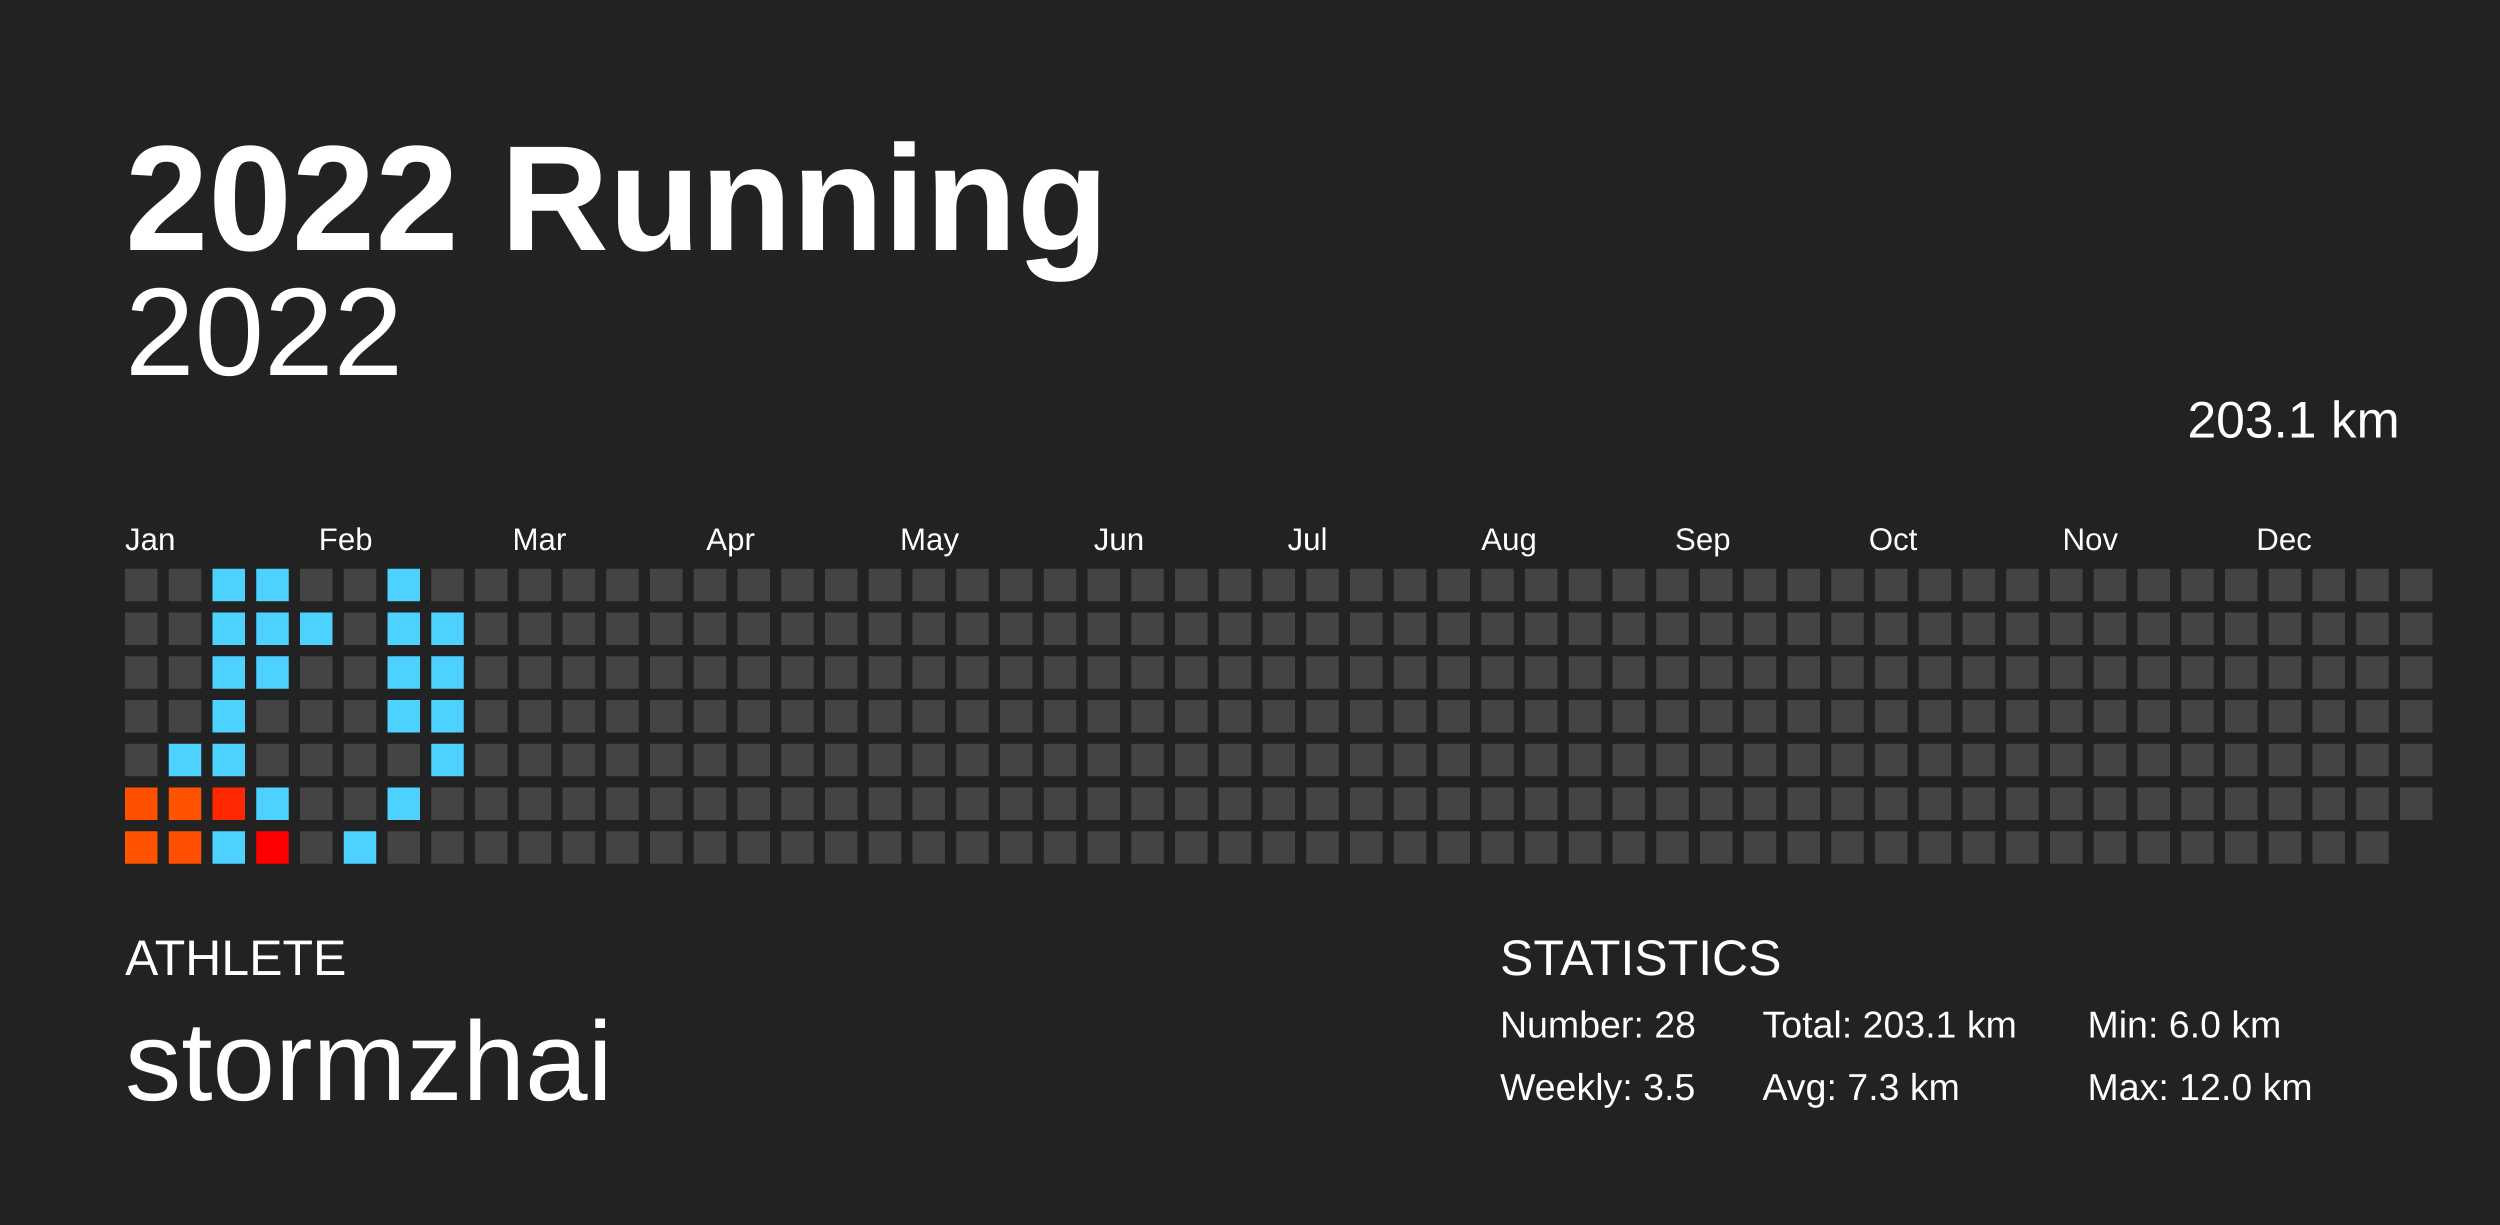
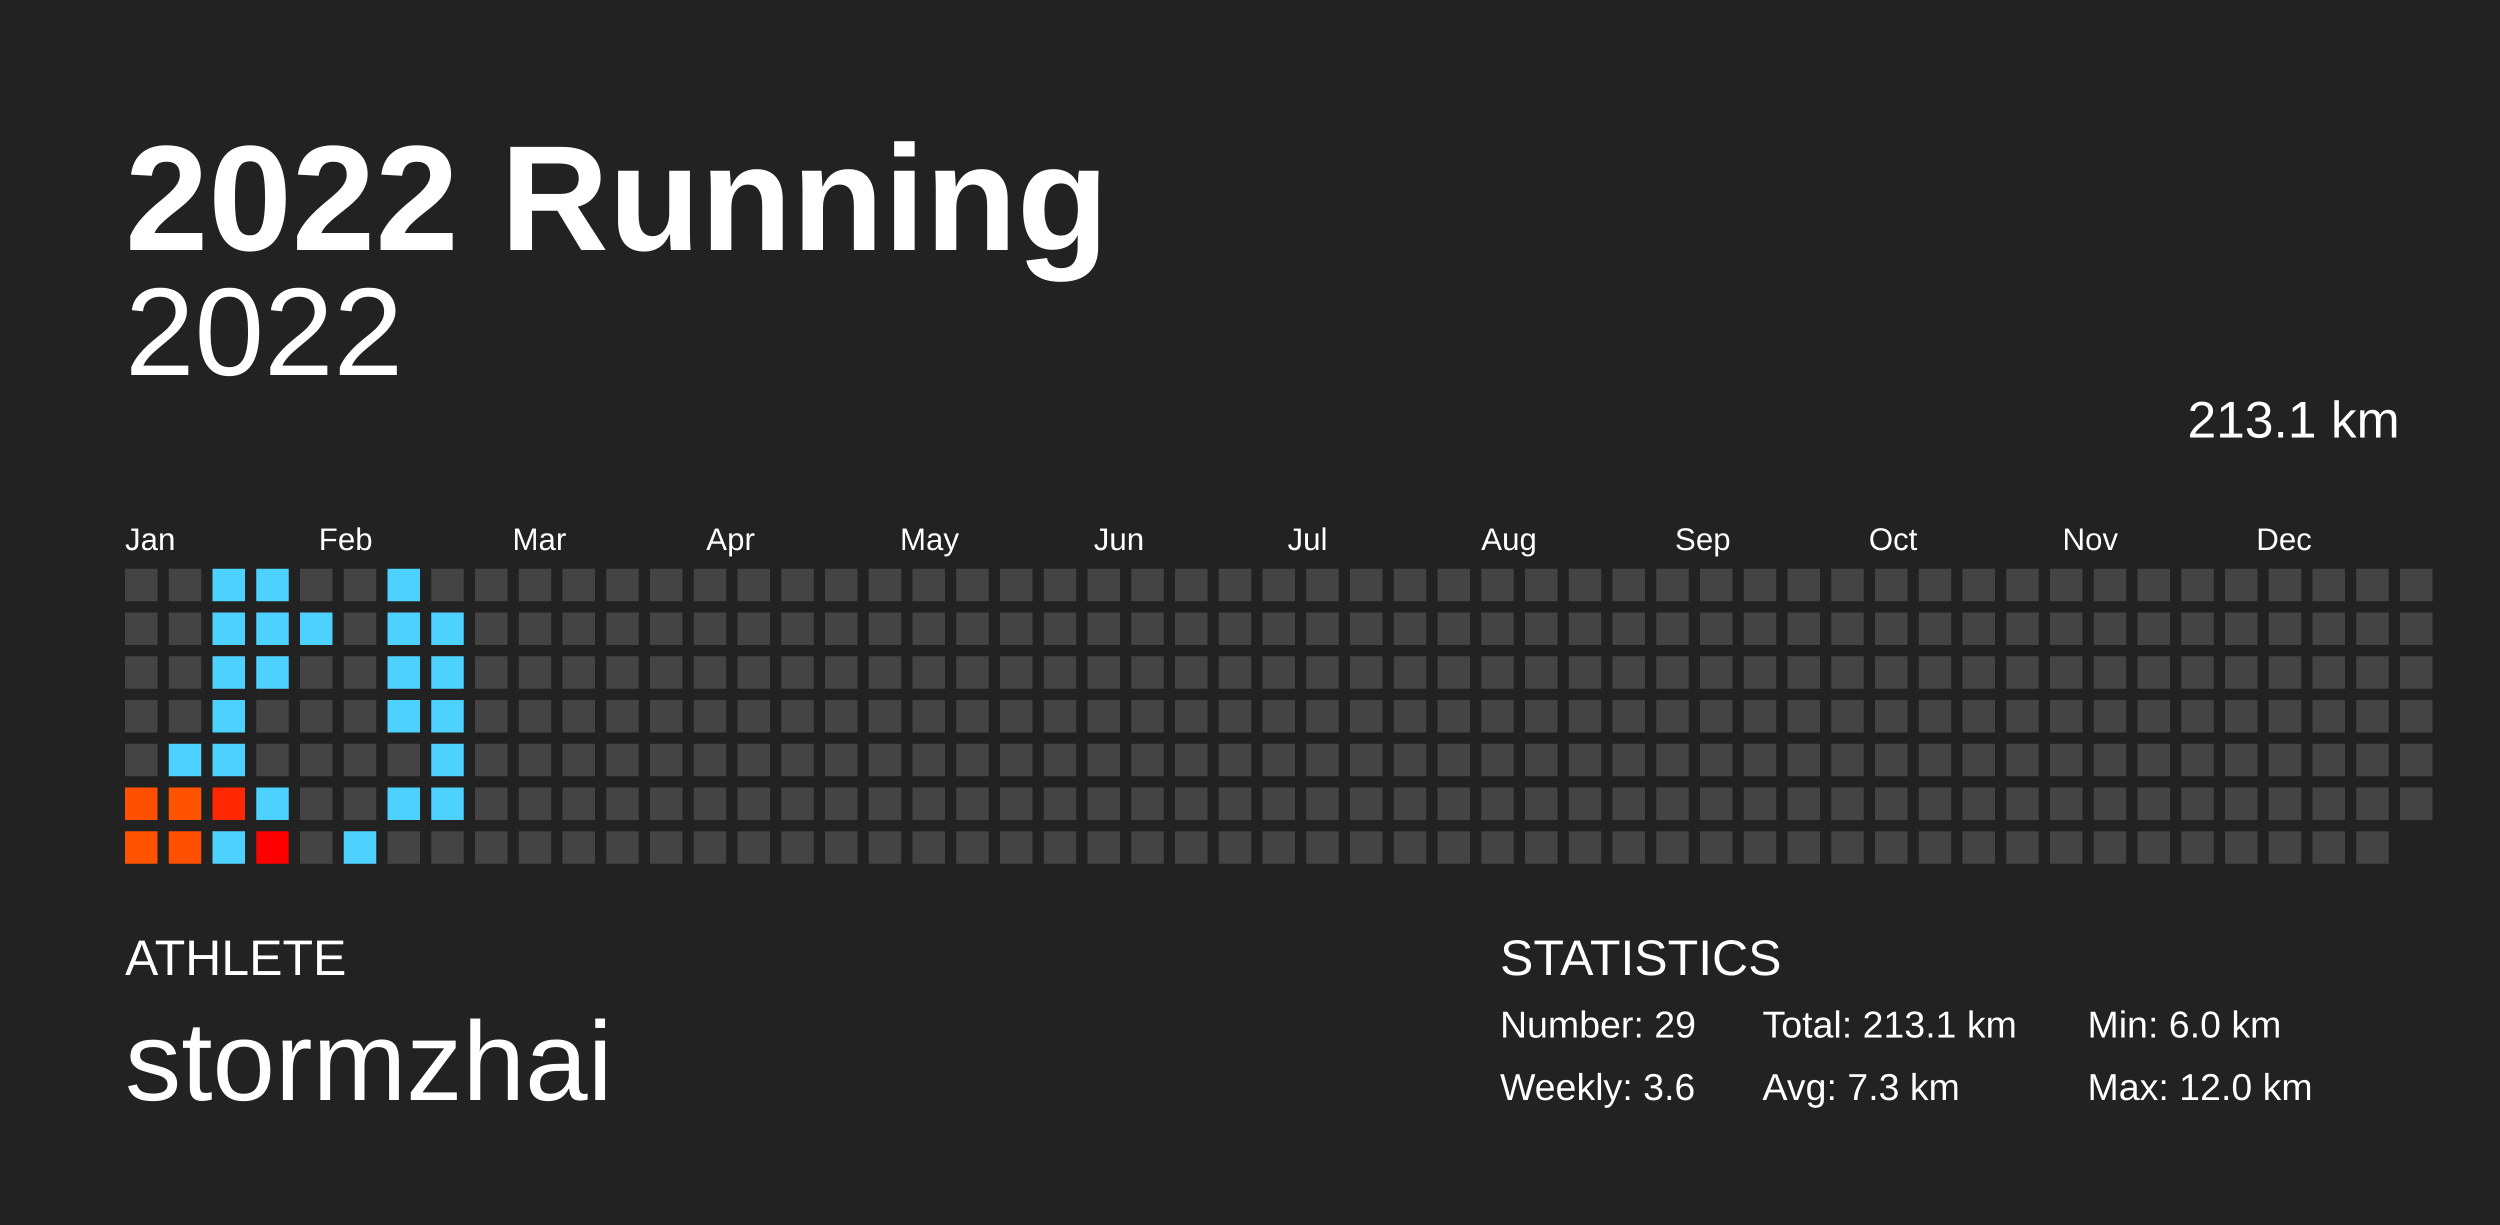
<svg xmlns="http://www.w3.org/2000/svg" baseProfile="full" height="98mm" version="1.1" viewBox="0,0,200,98" width="200mm">
  <defs />
  <rect fill="#222222" height="98" width="200" x="0" y="0" />
  <text fill="#FFFFFF" style="font-size:12px; font-family:Arial; font-weight:bold;" x="10" y="20">2022 Running</text>
  <text fill="#FFFFFF" style="font-size:4px; font-family:Arial" x="10" y="78">ATHLETE</text>
  <text fill="#FFFFFF" style="font-size:9px; font-family:Arial" x="10" y="88">stormzhai</text>
  <text fill="#FFFFFF" style="font-size:4px; font-family:Arial" x="120" y="78">STATISTICS</text>
-   <text fill="#FFFFFF" style="font-size:3px; font-family:Arial" x="120" y="83">Number: 28</text>
-   <text fill="#FFFFFF" style="font-size:3px; font-family:Arial" x="120" y="88">Weekly: 3.5</text>
-   <text fill="#FFFFFF" style="font-size:3px; font-family:Arial" x="141" y="83">Total: 203.1 km</text>
+   <text fill="#FFFFFF" style="font-size:3px; font-family:Arial" x="120" y="83">Number: 29</text>
+   <text fill="#FFFFFF" style="font-size:3px; font-family:Arial" x="120" y="88">Weekly: 3.6</text>
+   <text fill="#FFFFFF" style="font-size:3px; font-family:Arial" x="141" y="83">Total: 213.1 km</text>
  <text fill="#FFFFFF" style="font-size:3px; font-family:Arial" x="141" y="88">Avg: 7.3 km</text>
  <text fill="#FFFFFF" style="font-size:3px; font-family:Arial" x="167" y="83">Min: 6.0 km</text>
  <text fill="#FFFFFF" style="font-size:3px; font-family:Arial" x="167" y="88">Max: 12.0 km</text>
  <text alignment-baseline="hanging" fill="#FFFFFF" style="font-size:10.0px; font-family:Arial;" x="10" y="30">2022</text>
-   <text alignment-baseline="hanging" fill="#FFFFFF" style="font-size:4.125px; font-family:Arial;" x="175" y="35">203.1 km</text>
+   <text alignment-baseline="hanging" fill="#FFFFFF" style="font-size:4.125px; font-family:Arial;" x="175" y="35">213.1 km</text>
  <text fill="#FFFFFF" style="font-size:2.5px; font-family:Arial" x="10.0" y="44">Jan</text>
  <text fill="#FFFFFF" style="font-size:2.5px; font-family:Arial" x="25.5" y="44">Feb</text>
  <text fill="#FFFFFF" style="font-size:2.5px; font-family:Arial" x="41.0" y="44">Mar</text>
  <text fill="#FFFFFF" style="font-size:2.5px; font-family:Arial" x="56.5" y="44">Apr</text>
  <text fill="#FFFFFF" style="font-size:2.5px; font-family:Arial" x="72.0" y="44">May</text>
  <text fill="#FFFFFF" style="font-size:2.5px; font-family:Arial" x="87.5" y="44">Jun</text>
  <text fill="#FFFFFF" style="font-size:2.5px; font-family:Arial" x="103.0" y="44">Jul</text>
  <text fill="#FFFFFF" style="font-size:2.5px; font-family:Arial" x="118.5" y="44">Aug</text>
  <text fill="#FFFFFF" style="font-size:2.5px; font-family:Arial" x="134.0" y="44">Sep</text>
  <text fill="#FFFFFF" style="font-size:2.5px; font-family:Arial" x="149.5" y="44">Oct</text>
  <text fill="#FFFFFF" style="font-size:2.5px; font-family:Arial" x="165.0" y="44">Nov</text>
  <text fill="#FFFFFF" style="font-size:2.5px; font-family:Arial" x="180.5" y="44">Dec</text>
  <rect fill="#444444" height="2.6" width="2.6" x="10.0" y="45.5" />
  <rect fill="#444444" height="2.6" width="2.6" x="10.0" y="49.0" />
  <rect fill="#444444" height="2.6" width="2.6" x="10.0" y="52.5" />
  <rect fill="#444444" height="2.6" width="2.6" x="10.0" y="56.0" />
  <rect fill="#444444" height="2.6" width="2.6" x="10.0" y="59.5" />
  <rect fill="#ff5000" height="2.6" width="2.6" x="10.0" y="63.0" />
  <rect fill="#ff5300" height="2.6" width="2.6" x="10.0" y="66.5" />
  <rect fill="#444444" height="2.6" width="2.6" x="13.5" y="45.5" />
  <rect fill="#444444" height="2.6" width="2.6" x="13.5" y="49.0" />
  <rect fill="#444444" height="2.6" width="2.6" x="13.5" y="52.5" />
  <rect fill="#444444" height="2.6" width="2.6" x="13.5" y="56.0" />
  <rect fill="#4dd2ff" height="2.6" width="2.6" x="13.5" y="59.5" />
  <rect fill="#ff5300" height="2.6" width="2.6" x="13.5" y="63.0" />
  <rect fill="#ff4f00" height="2.6" width="2.6" x="13.5" y="66.5" />
  <rect fill="#4dd2ff" height="2.6" width="2.6" x="17.0" y="45.5" />
  <rect fill="#4dd2ff" height="2.6" width="2.6" x="17.0" y="49.0" />
  <rect fill="#4dd2ff" height="2.6" width="2.6" x="17.0" y="52.5" />
  <rect fill="#4dd2ff" height="2.6" width="2.6" x="17.0" y="56.0" />
  <rect fill="#4dd2ff" height="2.6" width="2.6" x="17.0" y="59.5" />
  <rect fill="#ff2800" height="2.6" width="2.6" x="17.0" y="63.0" />
  <rect fill="#4dd2ff" height="2.6" width="2.6" x="17.0" y="66.5" />
  <rect fill="#4dd2ff" height="2.6" width="2.6" x="20.5" y="45.5" />
  <rect fill="#4dd2ff" height="2.6" width="2.6" x="20.5" y="49.0" />
  <rect fill="#4dd2ff" height="2.6" width="2.6" x="20.5" y="52.5" />
  <rect fill="#444444" height="2.6" width="2.6" x="20.5" y="56.0" />
  <rect fill="#444444" height="2.6" width="2.6" x="20.5" y="59.5" />
  <rect fill="#4dd2ff" height="2.6" width="2.6" x="20.5" y="63.0" />
  <rect fill="#ff0000" height="2.6" width="2.6" x="20.5" y="66.5" />
  <rect fill="#444444" height="2.6" width="2.6" x="24.0" y="45.5" />
  <rect fill="#4dd2ff" height="2.6" width="2.6" x="24.0" y="49.0" />
  <rect fill="#444444" height="2.6" width="2.6" x="24.0" y="52.5" />
  <rect fill="#444444" height="2.6" width="2.6" x="24.0" y="56.0" />
  <rect fill="#444444" height="2.6" width="2.6" x="24.0" y="59.5" />
  <rect fill="#444444" height="2.6" width="2.6" x="24.0" y="63.0" />
  <rect fill="#444444" height="2.6" width="2.6" x="24.0" y="66.5" />
  <rect fill="#444444" height="2.6" width="2.6" x="27.5" y="45.5" />
  <rect fill="#444444" height="2.6" width="2.6" x="27.5" y="49.0" />
  <rect fill="#444444" height="2.6" width="2.6" x="27.5" y="52.5" />
  <rect fill="#444444" height="2.6" width="2.6" x="27.5" y="56.0" />
  <rect fill="#444444" height="2.6" width="2.6" x="27.5" y="59.5" />
  <rect fill="#444444" height="2.6" width="2.6" x="27.5" y="63.0" />
  <rect fill="#4dd2ff" height="2.6" width="2.6" x="27.5" y="66.5" />
  <rect fill="#4dd2ff" height="2.6" width="2.6" x="31.0" y="45.5" />
  <rect fill="#4dd2ff" height="2.6" width="2.6" x="31.0" y="49.0" />
  <rect fill="#4dd2ff" height="2.6" width="2.6" x="31.0" y="52.5" />
  <rect fill="#4dd2ff" height="2.6" width="2.6" x="31.0" y="56.0" />
  <rect fill="#444444" height="2.6" width="2.6" x="31.0" y="59.5" />
  <rect fill="#4dd2ff" height="2.6" width="2.6" x="31.0" y="63.0" />
  <rect fill="#444444" height="2.6" width="2.6" x="31.0" y="66.5" />
  <rect fill="#444444" height="2.6" width="2.6" x="34.5" y="45.5" />
  <rect fill="#4dd2ff" height="2.6" width="2.6" x="34.5" y="49.0" />
  <rect fill="#4dd2ff" height="2.6" width="2.6" x="34.5" y="52.5" />
  <rect fill="#4dd2ff" height="2.6" width="2.6" x="34.5" y="56.0" />
  <rect fill="#4dd2ff" height="2.6" width="2.6" x="34.5" y="59.5" />
-   <rect fill="#444444" height="2.6" width="2.6" x="34.5" y="63.0" />
+   <rect fill="#4dd2ff" height="2.6" width="2.6" x="34.5" y="63.0" />
  <rect fill="#444444" height="2.6" width="2.6" x="34.5" y="66.5" />
  <rect fill="#444444" height="2.6" width="2.6" x="38.0" y="45.5" />
  <rect fill="#444444" height="2.6" width="2.6" x="38.0" y="49.0" />
  <rect fill="#444444" height="2.6" width="2.6" x="38.0" y="52.5" />
  <rect fill="#444444" height="2.6" width="2.6" x="38.0" y="56.0" />
  <rect fill="#444444" height="2.6" width="2.6" x="38.0" y="59.5" />
  <rect fill="#444444" height="2.6" width="2.6" x="38.0" y="63.0" />
  <rect fill="#444444" height="2.6" width="2.6" x="38.0" y="66.5" />
  <rect fill="#444444" height="2.6" width="2.6" x="41.5" y="45.5" />
  <rect fill="#444444" height="2.6" width="2.6" x="41.5" y="49.0" />
  <rect fill="#444444" height="2.6" width="2.6" x="41.5" y="52.5" />
  <rect fill="#444444" height="2.6" width="2.6" x="41.5" y="56.0" />
  <rect fill="#444444" height="2.6" width="2.6" x="41.5" y="59.5" />
  <rect fill="#444444" height="2.6" width="2.6" x="41.5" y="63.0" />
  <rect fill="#444444" height="2.6" width="2.6" x="41.5" y="66.5" />
  <rect fill="#444444" height="2.6" width="2.6" x="45.0" y="45.5" />
  <rect fill="#444444" height="2.6" width="2.6" x="45.0" y="49.0" />
  <rect fill="#444444" height="2.6" width="2.6" x="45.0" y="52.5" />
  <rect fill="#444444" height="2.6" width="2.6" x="45.0" y="56.0" />
  <rect fill="#444444" height="2.6" width="2.6" x="45.0" y="59.5" />
  <rect fill="#444444" height="2.6" width="2.6" x="45.0" y="63.0" />
  <rect fill="#444444" height="2.6" width="2.6" x="45.0" y="66.5" />
  <rect fill="#444444" height="2.6" width="2.6" x="48.5" y="45.5" />
  <rect fill="#444444" height="2.6" width="2.6" x="48.5" y="49.0" />
  <rect fill="#444444" height="2.6" width="2.6" x="48.5" y="52.5" />
  <rect fill="#444444" height="2.6" width="2.6" x="48.5" y="56.0" />
  <rect fill="#444444" height="2.6" width="2.6" x="48.5" y="59.5" />
  <rect fill="#444444" height="2.6" width="2.6" x="48.5" y="63.0" />
  <rect fill="#444444" height="2.6" width="2.6" x="48.5" y="66.5" />
  <rect fill="#444444" height="2.6" width="2.6" x="52.0" y="45.5" />
  <rect fill="#444444" height="2.6" width="2.6" x="52.0" y="49.0" />
  <rect fill="#444444" height="2.6" width="2.6" x="52.0" y="52.5" />
  <rect fill="#444444" height="2.6" width="2.6" x="52.0" y="56.0" />
  <rect fill="#444444" height="2.6" width="2.6" x="52.0" y="59.5" />
  <rect fill="#444444" height="2.6" width="2.6" x="52.0" y="63.0" />
  <rect fill="#444444" height="2.6" width="2.6" x="52.0" y="66.5" />
  <rect fill="#444444" height="2.6" width="2.6" x="55.5" y="45.5" />
  <rect fill="#444444" height="2.6" width="2.6" x="55.5" y="49.0" />
  <rect fill="#444444" height="2.6" width="2.6" x="55.5" y="52.5" />
  <rect fill="#444444" height="2.6" width="2.6" x="55.5" y="56.0" />
  <rect fill="#444444" height="2.6" width="2.6" x="55.5" y="59.5" />
  <rect fill="#444444" height="2.6" width="2.6" x="55.5" y="63.0" />
  <rect fill="#444444" height="2.6" width="2.6" x="55.5" y="66.5" />
  <rect fill="#444444" height="2.6" width="2.6" x="59.0" y="45.5" />
  <rect fill="#444444" height="2.6" width="2.6" x="59.0" y="49.0" />
  <rect fill="#444444" height="2.6" width="2.6" x="59.0" y="52.5" />
  <rect fill="#444444" height="2.6" width="2.6" x="59.0" y="56.0" />
  <rect fill="#444444" height="2.6" width="2.6" x="59.0" y="59.5" />
  <rect fill="#444444" height="2.6" width="2.6" x="59.0" y="63.0" />
  <rect fill="#444444" height="2.6" width="2.6" x="59.0" y="66.5" />
  <rect fill="#444444" height="2.6" width="2.6" x="62.5" y="45.5" />
  <rect fill="#444444" height="2.6" width="2.6" x="62.5" y="49.0" />
  <rect fill="#444444" height="2.6" width="2.6" x="62.5" y="52.5" />
  <rect fill="#444444" height="2.6" width="2.6" x="62.5" y="56.0" />
  <rect fill="#444444" height="2.6" width="2.6" x="62.5" y="59.5" />
  <rect fill="#444444" height="2.6" width="2.6" x="62.5" y="63.0" />
  <rect fill="#444444" height="2.6" width="2.6" x="62.5" y="66.5" />
  <rect fill="#444444" height="2.6" width="2.6" x="66.0" y="45.5" />
  <rect fill="#444444" height="2.6" width="2.6" x="66.0" y="49.0" />
  <rect fill="#444444" height="2.6" width="2.6" x="66.0" y="52.5" />
  <rect fill="#444444" height="2.6" width="2.6" x="66.0" y="56.0" />
  <rect fill="#444444" height="2.6" width="2.6" x="66.0" y="59.5" />
  <rect fill="#444444" height="2.6" width="2.6" x="66.0" y="63.0" />
  <rect fill="#444444" height="2.6" width="2.6" x="66.0" y="66.5" />
  <rect fill="#444444" height="2.6" width="2.6" x="69.5" y="45.5" />
  <rect fill="#444444" height="2.6" width="2.6" x="69.5" y="49.0" />
  <rect fill="#444444" height="2.6" width="2.6" x="69.5" y="52.5" />
  <rect fill="#444444" height="2.6" width="2.6" x="69.5" y="56.0" />
  <rect fill="#444444" height="2.6" width="2.6" x="69.5" y="59.5" />
  <rect fill="#444444" height="2.6" width="2.6" x="69.5" y="63.0" />
  <rect fill="#444444" height="2.6" width="2.6" x="69.5" y="66.5" />
  <rect fill="#444444" height="2.6" width="2.6" x="73.0" y="45.5" />
  <rect fill="#444444" height="2.6" width="2.6" x="73.0" y="49.0" />
  <rect fill="#444444" height="2.6" width="2.6" x="73.0" y="52.5" />
  <rect fill="#444444" height="2.6" width="2.6" x="73.0" y="56.0" />
  <rect fill="#444444" height="2.6" width="2.6" x="73.0" y="59.5" />
  <rect fill="#444444" height="2.6" width="2.6" x="73.0" y="63.0" />
  <rect fill="#444444" height="2.6" width="2.6" x="73.0" y="66.5" />
  <rect fill="#444444" height="2.6" width="2.6" x="76.5" y="45.5" />
  <rect fill="#444444" height="2.6" width="2.6" x="76.5" y="49.0" />
  <rect fill="#444444" height="2.6" width="2.6" x="76.5" y="52.5" />
  <rect fill="#444444" height="2.6" width="2.6" x="76.5" y="56.0" />
  <rect fill="#444444" height="2.6" width="2.6" x="76.5" y="59.5" />
  <rect fill="#444444" height="2.6" width="2.6" x="76.5" y="63.0" />
  <rect fill="#444444" height="2.6" width="2.6" x="76.5" y="66.5" />
  <rect fill="#444444" height="2.6" width="2.6" x="80.0" y="45.5" />
  <rect fill="#444444" height="2.6" width="2.6" x="80.0" y="49.0" />
  <rect fill="#444444" height="2.6" width="2.6" x="80.0" y="52.5" />
  <rect fill="#444444" height="2.6" width="2.6" x="80.0" y="56.0" />
  <rect fill="#444444" height="2.6" width="2.6" x="80.0" y="59.5" />
  <rect fill="#444444" height="2.6" width="2.6" x="80.0" y="63.0" />
  <rect fill="#444444" height="2.6" width="2.6" x="80.0" y="66.5" />
  <rect fill="#444444" height="2.6" width="2.6" x="83.5" y="45.5" />
  <rect fill="#444444" height="2.6" width="2.6" x="83.5" y="49.0" />
  <rect fill="#444444" height="2.6" width="2.6" x="83.5" y="52.5" />
  <rect fill="#444444" height="2.6" width="2.6" x="83.5" y="56.0" />
  <rect fill="#444444" height="2.6" width="2.6" x="83.5" y="59.5" />
  <rect fill="#444444" height="2.6" width="2.6" x="83.5" y="63.0" />
  <rect fill="#444444" height="2.6" width="2.6" x="83.5" y="66.5" />
  <rect fill="#444444" height="2.6" width="2.6" x="87.0" y="45.5" />
  <rect fill="#444444" height="2.6" width="2.6" x="87.0" y="49.0" />
  <rect fill="#444444" height="2.6" width="2.6" x="87.0" y="52.5" />
  <rect fill="#444444" height="2.6" width="2.6" x="87.0" y="56.0" />
  <rect fill="#444444" height="2.6" width="2.6" x="87.0" y="59.5" />
  <rect fill="#444444" height="2.6" width="2.6" x="87.0" y="63.0" />
  <rect fill="#444444" height="2.6" width="2.6" x="87.0" y="66.5" />
  <rect fill="#444444" height="2.6" width="2.6" x="90.5" y="45.5" />
  <rect fill="#444444" height="2.6" width="2.6" x="90.5" y="49.0" />
  <rect fill="#444444" height="2.6" width="2.6" x="90.5" y="52.5" />
  <rect fill="#444444" height="2.6" width="2.6" x="90.5" y="56.0" />
  <rect fill="#444444" height="2.6" width="2.6" x="90.5" y="59.5" />
  <rect fill="#444444" height="2.6" width="2.6" x="90.5" y="63.0" />
  <rect fill="#444444" height="2.6" width="2.6" x="90.5" y="66.5" />
  <rect fill="#444444" height="2.6" width="2.6" x="94.0" y="45.5" />
  <rect fill="#444444" height="2.6" width="2.6" x="94.0" y="49.0" />
  <rect fill="#444444" height="2.6" width="2.6" x="94.0" y="52.5" />
  <rect fill="#444444" height="2.6" width="2.6" x="94.0" y="56.0" />
  <rect fill="#444444" height="2.6" width="2.6" x="94.0" y="59.5" />
  <rect fill="#444444" height="2.6" width="2.6" x="94.0" y="63.0" />
  <rect fill="#444444" height="2.6" width="2.6" x="94.0" y="66.5" />
  <rect fill="#444444" height="2.6" width="2.6" x="97.5" y="45.5" />
  <rect fill="#444444" height="2.6" width="2.6" x="97.5" y="49.0" />
  <rect fill="#444444" height="2.6" width="2.6" x="97.5" y="52.5" />
  <rect fill="#444444" height="2.6" width="2.6" x="97.5" y="56.0" />
  <rect fill="#444444" height="2.6" width="2.6" x="97.5" y="59.5" />
  <rect fill="#444444" height="2.6" width="2.6" x="97.5" y="63.0" />
  <rect fill="#444444" height="2.6" width="2.6" x="97.5" y="66.5" />
  <rect fill="#444444" height="2.6" width="2.6" x="101.0" y="45.5" />
  <rect fill="#444444" height="2.6" width="2.6" x="101.0" y="49.0" />
  <rect fill="#444444" height="2.6" width="2.6" x="101.0" y="52.5" />
  <rect fill="#444444" height="2.6" width="2.6" x="101.0" y="56.0" />
  <rect fill="#444444" height="2.6" width="2.6" x="101.0" y="59.5" />
  <rect fill="#444444" height="2.6" width="2.6" x="101.0" y="63.0" />
  <rect fill="#444444" height="2.6" width="2.6" x="101.0" y="66.5" />
  <rect fill="#444444" height="2.6" width="2.6" x="104.5" y="45.5" />
  <rect fill="#444444" height="2.6" width="2.6" x="104.5" y="49.0" />
  <rect fill="#444444" height="2.6" width="2.6" x="104.5" y="52.5" />
  <rect fill="#444444" height="2.6" width="2.6" x="104.5" y="56.0" />
  <rect fill="#444444" height="2.6" width="2.6" x="104.5" y="59.5" />
  <rect fill="#444444" height="2.6" width="2.6" x="104.5" y="63.0" />
  <rect fill="#444444" height="2.6" width="2.6" x="104.5" y="66.5" />
  <rect fill="#444444" height="2.6" width="2.6" x="108.0" y="45.5" />
  <rect fill="#444444" height="2.6" width="2.6" x="108.0" y="49.0" />
  <rect fill="#444444" height="2.6" width="2.6" x="108.0" y="52.5" />
  <rect fill="#444444" height="2.6" width="2.6" x="108.0" y="56.0" />
  <rect fill="#444444" height="2.6" width="2.6" x="108.0" y="59.5" />
  <rect fill="#444444" height="2.6" width="2.6" x="108.0" y="63.0" />
  <rect fill="#444444" height="2.6" width="2.6" x="108.0" y="66.5" />
  <rect fill="#444444" height="2.6" width="2.6" x="111.5" y="45.5" />
  <rect fill="#444444" height="2.6" width="2.6" x="111.5" y="49.0" />
  <rect fill="#444444" height="2.6" width="2.6" x="111.5" y="52.5" />
  <rect fill="#444444" height="2.6" width="2.6" x="111.5" y="56.0" />
  <rect fill="#444444" height="2.6" width="2.6" x="111.5" y="59.5" />
  <rect fill="#444444" height="2.6" width="2.6" x="111.5" y="63.0" />
  <rect fill="#444444" height="2.6" width="2.6" x="111.5" y="66.5" />
  <rect fill="#444444" height="2.6" width="2.6" x="115.0" y="45.5" />
  <rect fill="#444444" height="2.6" width="2.6" x="115.0" y="49.0" />
  <rect fill="#444444" height="2.6" width="2.6" x="115.0" y="52.5" />
  <rect fill="#444444" height="2.6" width="2.6" x="115.0" y="56.0" />
  <rect fill="#444444" height="2.6" width="2.6" x="115.0" y="59.5" />
  <rect fill="#444444" height="2.6" width="2.6" x="115.0" y="63.0" />
  <rect fill="#444444" height="2.6" width="2.6" x="115.0" y="66.5" />
  <rect fill="#444444" height="2.6" width="2.6" x="118.5" y="45.5" />
  <rect fill="#444444" height="2.6" width="2.6" x="118.5" y="49.0" />
  <rect fill="#444444" height="2.6" width="2.6" x="118.5" y="52.5" />
  <rect fill="#444444" height="2.6" width="2.6" x="118.5" y="56.0" />
  <rect fill="#444444" height="2.6" width="2.6" x="118.5" y="59.5" />
  <rect fill="#444444" height="2.6" width="2.6" x="118.5" y="63.0" />
  <rect fill="#444444" height="2.6" width="2.6" x="118.5" y="66.5" />
  <rect fill="#444444" height="2.6" width="2.6" x="122.0" y="45.5" />
  <rect fill="#444444" height="2.6" width="2.6" x="122.0" y="49.0" />
  <rect fill="#444444" height="2.6" width="2.6" x="122.0" y="52.5" />
  <rect fill="#444444" height="2.6" width="2.6" x="122.0" y="56.0" />
  <rect fill="#444444" height="2.6" width="2.6" x="122.0" y="59.5" />
  <rect fill="#444444" height="2.6" width="2.6" x="122.0" y="63.0" />
  <rect fill="#444444" height="2.6" width="2.6" x="122.0" y="66.5" />
  <rect fill="#444444" height="2.6" width="2.6" x="125.5" y="45.5" />
  <rect fill="#444444" height="2.6" width="2.6" x="125.5" y="49.0" />
  <rect fill="#444444" height="2.6" width="2.6" x="125.5" y="52.5" />
  <rect fill="#444444" height="2.6" width="2.6" x="125.5" y="56.0" />
  <rect fill="#444444" height="2.6" width="2.6" x="125.5" y="59.5" />
  <rect fill="#444444" height="2.6" width="2.6" x="125.5" y="63.0" />
  <rect fill="#444444" height="2.6" width="2.6" x="125.5" y="66.5" />
  <rect fill="#444444" height="2.6" width="2.6" x="129.0" y="45.5" />
  <rect fill="#444444" height="2.6" width="2.6" x="129.0" y="49.0" />
  <rect fill="#444444" height="2.6" width="2.6" x="129.0" y="52.5" />
  <rect fill="#444444" height="2.6" width="2.6" x="129.0" y="56.0" />
  <rect fill="#444444" height="2.6" width="2.6" x="129.0" y="59.5" />
  <rect fill="#444444" height="2.6" width="2.6" x="129.0" y="63.0" />
  <rect fill="#444444" height="2.6" width="2.6" x="129.0" y="66.5" />
  <rect fill="#444444" height="2.6" width="2.6" x="132.5" y="45.5" />
  <rect fill="#444444" height="2.6" width="2.6" x="132.5" y="49.0" />
  <rect fill="#444444" height="2.6" width="2.6" x="132.5" y="52.5" />
  <rect fill="#444444" height="2.6" width="2.6" x="132.5" y="56.0" />
  <rect fill="#444444" height="2.6" width="2.6" x="132.5" y="59.5" />
  <rect fill="#444444" height="2.6" width="2.6" x="132.5" y="63.0" />
  <rect fill="#444444" height="2.6" width="2.6" x="132.5" y="66.5" />
  <rect fill="#444444" height="2.6" width="2.6" x="136.0" y="45.5" />
  <rect fill="#444444" height="2.6" width="2.6" x="136.0" y="49.0" />
  <rect fill="#444444" height="2.6" width="2.6" x="136.0" y="52.5" />
  <rect fill="#444444" height="2.6" width="2.6" x="136.0" y="56.0" />
  <rect fill="#444444" height="2.6" width="2.6" x="136.0" y="59.5" />
  <rect fill="#444444" height="2.6" width="2.6" x="136.0" y="63.0" />
  <rect fill="#444444" height="2.6" width="2.6" x="136.0" y="66.5" />
  <rect fill="#444444" height="2.6" width="2.6" x="139.5" y="45.5" />
  <rect fill="#444444" height="2.6" width="2.6" x="139.5" y="49.0" />
  <rect fill="#444444" height="2.6" width="2.6" x="139.5" y="52.5" />
  <rect fill="#444444" height="2.6" width="2.6" x="139.5" y="56.0" />
  <rect fill="#444444" height="2.6" width="2.6" x="139.5" y="59.5" />
  <rect fill="#444444" height="2.6" width="2.6" x="139.5" y="63.0" />
  <rect fill="#444444" height="2.6" width="2.6" x="139.5" y="66.5" />
  <rect fill="#444444" height="2.6" width="2.6" x="143.0" y="45.5" />
  <rect fill="#444444" height="2.6" width="2.6" x="143.0" y="49.0" />
  <rect fill="#444444" height="2.6" width="2.6" x="143.0" y="52.5" />
  <rect fill="#444444" height="2.6" width="2.6" x="143.0" y="56.0" />
  <rect fill="#444444" height="2.6" width="2.6" x="143.0" y="59.5" />
  <rect fill="#444444" height="2.6" width="2.6" x="143.0" y="63.0" />
  <rect fill="#444444" height="2.6" width="2.6" x="143.0" y="66.5" />
  <rect fill="#444444" height="2.6" width="2.6" x="146.5" y="45.5" />
  <rect fill="#444444" height="2.6" width="2.6" x="146.5" y="49.0" />
  <rect fill="#444444" height="2.6" width="2.6" x="146.5" y="52.5" />
  <rect fill="#444444" height="2.6" width="2.6" x="146.5" y="56.0" />
  <rect fill="#444444" height="2.6" width="2.6" x="146.5" y="59.5" />
  <rect fill="#444444" height="2.6" width="2.6" x="146.5" y="63.0" />
  <rect fill="#444444" height="2.6" width="2.6" x="146.5" y="66.5" />
  <rect fill="#444444" height="2.6" width="2.6" x="150.0" y="45.5" />
  <rect fill="#444444" height="2.6" width="2.6" x="150.0" y="49.0" />
  <rect fill="#444444" height="2.6" width="2.6" x="150.0" y="52.5" />
  <rect fill="#444444" height="2.6" width="2.6" x="150.0" y="56.0" />
  <rect fill="#444444" height="2.6" width="2.6" x="150.0" y="59.5" />
  <rect fill="#444444" height="2.6" width="2.6" x="150.0" y="63.0" />
  <rect fill="#444444" height="2.6" width="2.6" x="150.0" y="66.5" />
  <rect fill="#444444" height="2.6" width="2.6" x="153.5" y="45.5" />
  <rect fill="#444444" height="2.6" width="2.6" x="153.5" y="49.0" />
  <rect fill="#444444" height="2.6" width="2.6" x="153.5" y="52.5" />
  <rect fill="#444444" height="2.6" width="2.6" x="153.5" y="56.0" />
  <rect fill="#444444" height="2.6" width="2.6" x="153.5" y="59.5" />
  <rect fill="#444444" height="2.6" width="2.6" x="153.5" y="63.0" />
  <rect fill="#444444" height="2.6" width="2.6" x="153.5" y="66.5" />
  <rect fill="#444444" height="2.6" width="2.6" x="157.0" y="45.5" />
  <rect fill="#444444" height="2.6" width="2.6" x="157.0" y="49.0" />
  <rect fill="#444444" height="2.6" width="2.6" x="157.0" y="52.5" />
  <rect fill="#444444" height="2.6" width="2.6" x="157.0" y="56.0" />
  <rect fill="#444444" height="2.6" width="2.6" x="157.0" y="59.5" />
  <rect fill="#444444" height="2.6" width="2.6" x="157.0" y="63.0" />
  <rect fill="#444444" height="2.6" width="2.6" x="157.0" y="66.5" />
  <rect fill="#444444" height="2.6" width="2.6" x="160.5" y="45.5" />
  <rect fill="#444444" height="2.6" width="2.6" x="160.5" y="49.0" />
  <rect fill="#444444" height="2.6" width="2.6" x="160.5" y="52.5" />
  <rect fill="#444444" height="2.6" width="2.6" x="160.5" y="56.0" />
  <rect fill="#444444" height="2.6" width="2.6" x="160.5" y="59.5" />
  <rect fill="#444444" height="2.6" width="2.6" x="160.5" y="63.0" />
  <rect fill="#444444" height="2.6" width="2.6" x="160.5" y="66.5" />
  <rect fill="#444444" height="2.6" width="2.6" x="164.0" y="45.5" />
  <rect fill="#444444" height="2.6" width="2.6" x="164.0" y="49.0" />
  <rect fill="#444444" height="2.6" width="2.6" x="164.0" y="52.5" />
  <rect fill="#444444" height="2.6" width="2.6" x="164.0" y="56.0" />
  <rect fill="#444444" height="2.6" width="2.6" x="164.0" y="59.5" />
  <rect fill="#444444" height="2.6" width="2.6" x="164.0" y="63.0" />
  <rect fill="#444444" height="2.6" width="2.6" x="164.0" y="66.5" />
  <rect fill="#444444" height="2.6" width="2.6" x="167.5" y="45.5" />
  <rect fill="#444444" height="2.6" width="2.6" x="167.5" y="49.0" />
  <rect fill="#444444" height="2.6" width="2.6" x="167.5" y="52.5" />
  <rect fill="#444444" height="2.6" width="2.6" x="167.5" y="56.0" />
  <rect fill="#444444" height="2.6" width="2.6" x="167.5" y="59.5" />
  <rect fill="#444444" height="2.6" width="2.6" x="167.5" y="63.0" />
  <rect fill="#444444" height="2.6" width="2.6" x="167.5" y="66.5" />
  <rect fill="#444444" height="2.6" width="2.6" x="171.0" y="45.5" />
  <rect fill="#444444" height="2.6" width="2.6" x="171.0" y="49.0" />
  <rect fill="#444444" height="2.6" width="2.6" x="171.0" y="52.5" />
  <rect fill="#444444" height="2.6" width="2.6" x="171.0" y="56.0" />
  <rect fill="#444444" height="2.6" width="2.6" x="171.0" y="59.5" />
  <rect fill="#444444" height="2.6" width="2.6" x="171.0" y="63.0" />
  <rect fill="#444444" height="2.6" width="2.6" x="171.0" y="66.5" />
  <rect fill="#444444" height="2.6" width="2.6" x="174.5" y="45.5" />
  <rect fill="#444444" height="2.6" width="2.6" x="174.5" y="49.0" />
  <rect fill="#444444" height="2.6" width="2.6" x="174.5" y="52.5" />
  <rect fill="#444444" height="2.6" width="2.6" x="174.5" y="56.0" />
  <rect fill="#444444" height="2.6" width="2.6" x="174.5" y="59.5" />
  <rect fill="#444444" height="2.6" width="2.6" x="174.5" y="63.0" />
  <rect fill="#444444" height="2.6" width="2.6" x="174.5" y="66.5" />
  <rect fill="#444444" height="2.6" width="2.6" x="178.0" y="45.5" />
  <rect fill="#444444" height="2.6" width="2.6" x="178.0" y="49.0" />
  <rect fill="#444444" height="2.6" width="2.6" x="178.0" y="52.5" />
  <rect fill="#444444" height="2.6" width="2.6" x="178.0" y="56.0" />
  <rect fill="#444444" height="2.6" width="2.6" x="178.0" y="59.5" />
  <rect fill="#444444" height="2.6" width="2.6" x="178.0" y="63.0" />
  <rect fill="#444444" height="2.6" width="2.6" x="178.0" y="66.5" />
  <rect fill="#444444" height="2.6" width="2.6" x="181.5" y="45.5" />
  <rect fill="#444444" height="2.6" width="2.6" x="181.5" y="49.0" />
  <rect fill="#444444" height="2.6" width="2.6" x="181.5" y="52.5" />
  <rect fill="#444444" height="2.6" width="2.6" x="181.5" y="56.0" />
  <rect fill="#444444" height="2.6" width="2.6" x="181.5" y="59.5" />
  <rect fill="#444444" height="2.6" width="2.6" x="181.5" y="63.0" />
  <rect fill="#444444" height="2.6" width="2.6" x="181.5" y="66.5" />
  <rect fill="#444444" height="2.6" width="2.6" x="185.0" y="45.5" />
  <rect fill="#444444" height="2.6" width="2.6" x="185.0" y="49.0" />
  <rect fill="#444444" height="2.6" width="2.6" x="185.0" y="52.5" />
  <rect fill="#444444" height="2.6" width="2.6" x="185.0" y="56.0" />
  <rect fill="#444444" height="2.6" width="2.6" x="185.0" y="59.5" />
  <rect fill="#444444" height="2.6" width="2.6" x="185.0" y="63.0" />
  <rect fill="#444444" height="2.6" width="2.6" x="185.0" y="66.5" />
  <rect fill="#444444" height="2.6" width="2.6" x="188.5" y="45.5" />
  <rect fill="#444444" height="2.6" width="2.6" x="188.5" y="49.0" />
  <rect fill="#444444" height="2.6" width="2.6" x="188.5" y="52.5" />
  <rect fill="#444444" height="2.6" width="2.6" x="188.5" y="56.0" />
  <rect fill="#444444" height="2.6" width="2.6" x="188.5" y="59.5" />
  <rect fill="#444444" height="2.6" width="2.6" x="188.5" y="63.0" />
  <rect fill="#444444" height="2.6" width="2.6" x="188.5" y="66.5" />
  <rect fill="#444444" height="2.6" width="2.6" x="192.0" y="45.5" />
  <rect fill="#444444" height="2.6" width="2.6" x="192.0" y="49.0" />
  <rect fill="#444444" height="2.6" width="2.6" x="192.0" y="52.5" />
  <rect fill="#444444" height="2.6" width="2.6" x="192.0" y="56.0" />
  <rect fill="#444444" height="2.6" width="2.6" x="192.0" y="59.5" />
  <rect fill="#444444" height="2.6" width="2.6" x="192.0" y="63.0" />
</svg>
